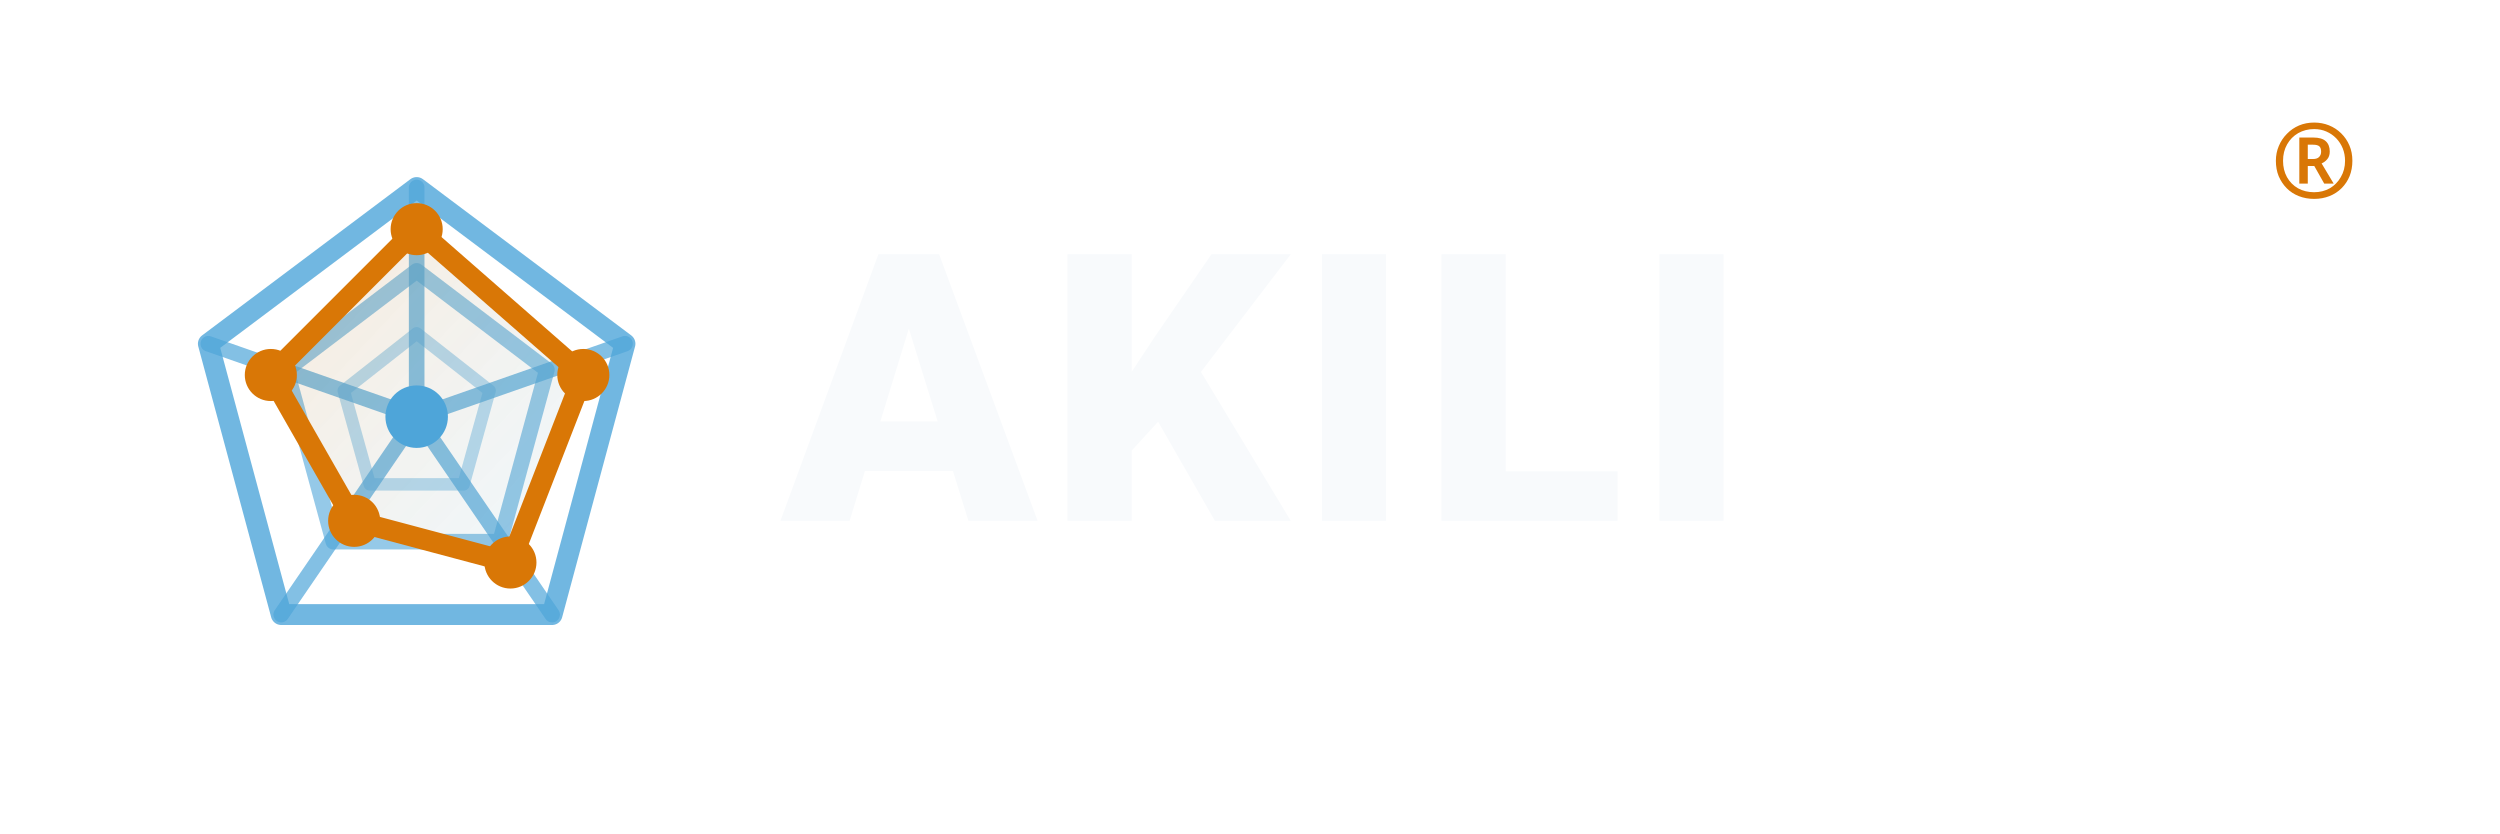
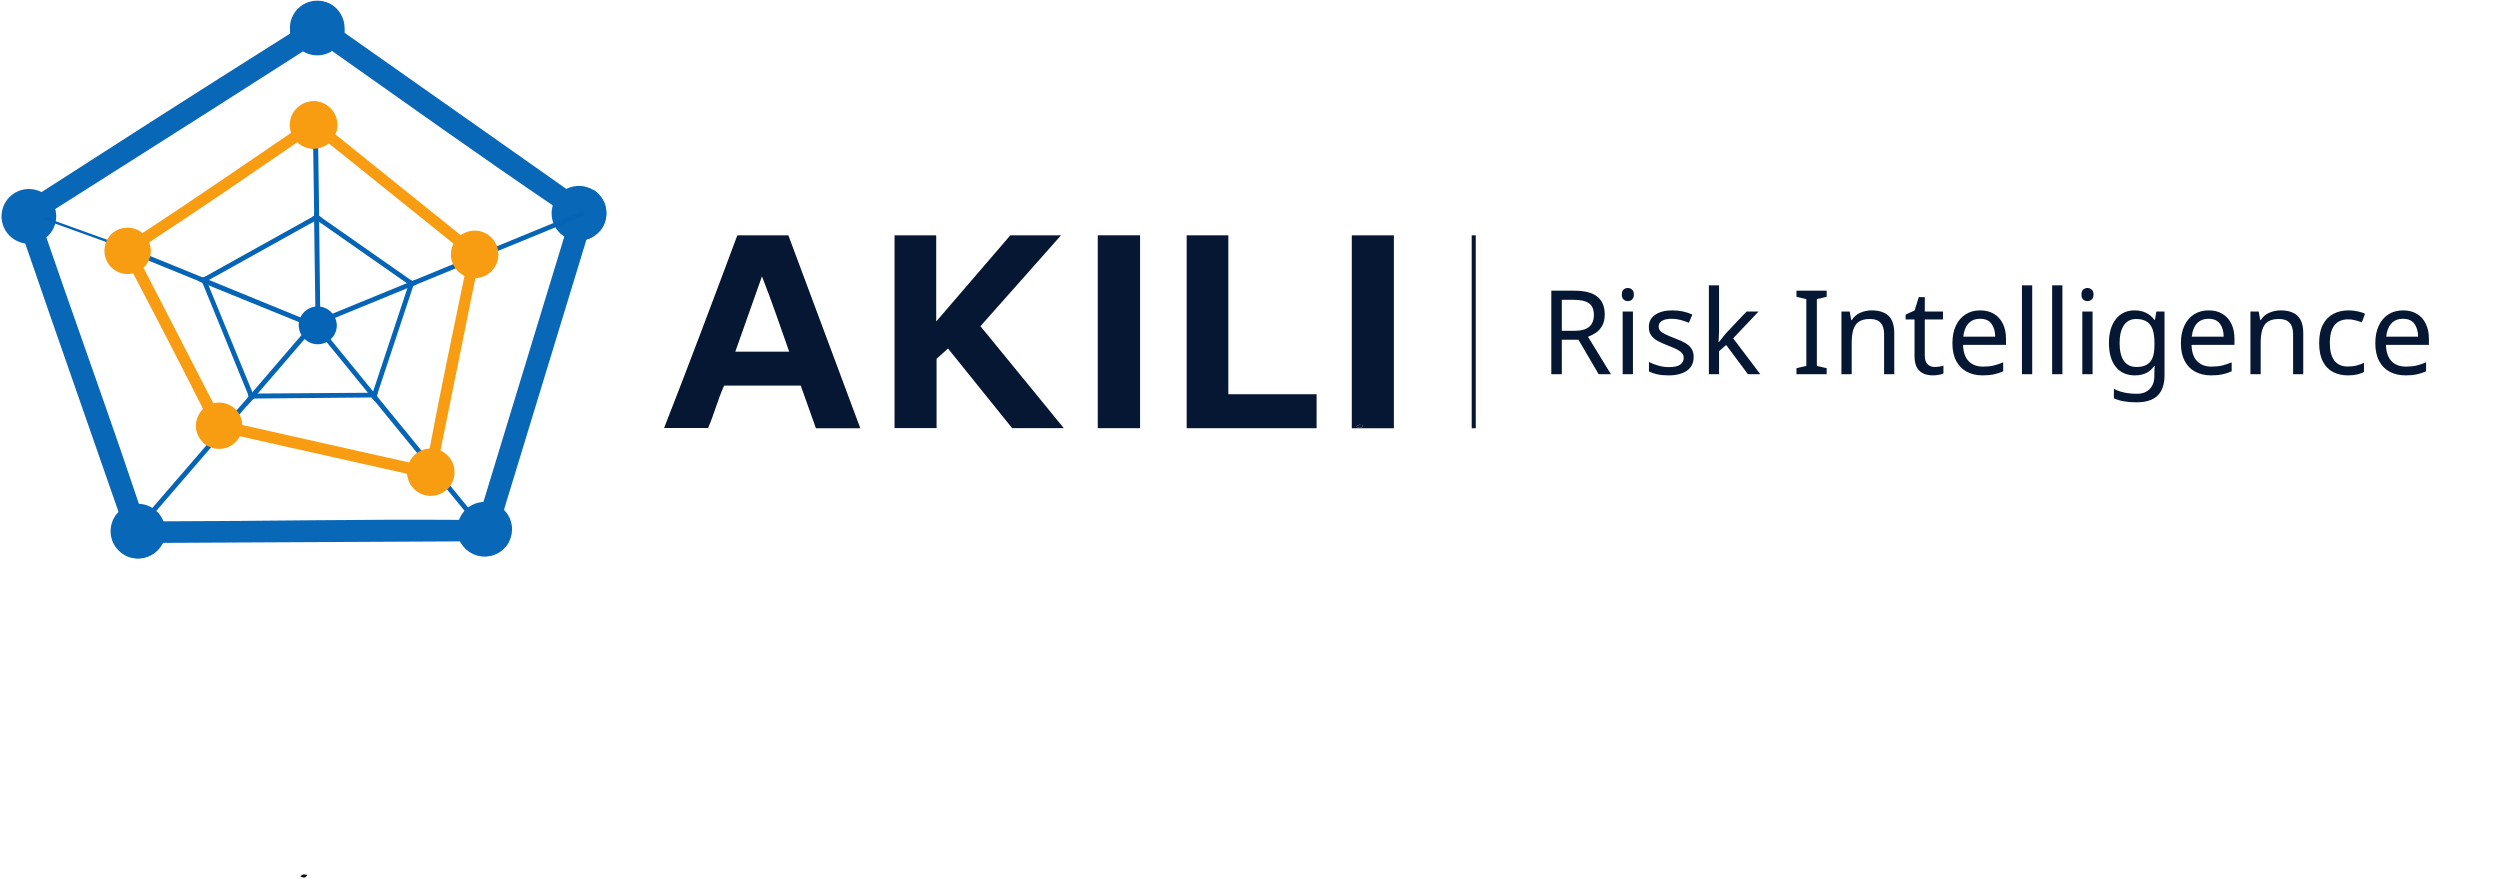
- <svg xmlns="http://www.w3.org/2000/svg" width="240" height="80" viewBox="0 0 240 80" role="img" aria-label="AKILI">
+ <svg xmlns="http://www.w3.org/2000/svg" id="Layer_1" data-name="Layer 1" viewBox="182.50 246.00 780.00 274.00">
  <defs>
-     <linearGradient id="dataFillEmail" x1="0%" y1="0%" x2="100%" y2="100%">
-       <stop offset="0%" stop-color="#D97706" stop-opacity="0.15" />
-       <stop offset="100%" stop-color="#4EA5D9" stop-opacity="0.08" />
-     </linearGradient>
+     <style>.cls-1{fill:#fefefe;}.cls-2,.cls-3{fill:#061734;}.cls-3{font-size:36.5px;font-family:Montserrat-Medium, Montserrat;font-weight:500;}.cls-4{letter-spacing:-0.02em;}.cls-5{letter-spacing:-0.01em;}.cls-6{fill:#0b0d1c;}.cls-7{fill:#0564b6;}.cls-8{fill:#0967b7;}.cls-9{fill:#f89c11;}.cls-10{fill:none;}</style>
  </defs>
-   <g transform="translate(40,40)">
-     <polygon points="0,-22 20,-7 13,19 -13,19 -20,-7" fill="none" stroke="#4EA5D9" stroke-width="2" stroke-linejoin="round" opacity="0.8" />
-     <polygon points="0,-14 12.5,-4.5 8,12 -8,12 -12.5,-4.5" fill="none" stroke="#4EA5D9" stroke-width="1.5" stroke-linejoin="round" opacity="0.6" />
-     <polygon points="0,-8 7,-2.5 4.5,6.5 -4.5,6.5 -7,-2.5" fill="none" stroke="#4EA5D9" stroke-width="1.2" stroke-linejoin="round" opacity="0.4" />
-     <line x1="0" y1="0" x2="0" y2="-22" stroke="#4EA5D9" stroke-width="1.5" stroke-linecap="round" opacity="0.7" />
-     <line x1="0" y1="0" x2="20" y2="-7" stroke="#4EA5D9" stroke-width="1.5" stroke-linecap="round" opacity="0.7" />
-     <line x1="0" y1="0" x2="13" y2="19" stroke="#4EA5D9" stroke-width="1.5" stroke-linecap="round" opacity="0.7" />
-     <line x1="0" y1="0" x2="-13" y2="19" stroke="#4EA5D9" stroke-width="1.5" stroke-linecap="round" opacity="0.7" />
-     <line x1="0" y1="0" x2="-20" y2="-7" stroke="#4EA5D9" stroke-width="1.5" stroke-linecap="round" opacity="0.7" />
-     <polygon points="0,-18 16,-4 9,14 -6,10 -14,-4" fill="url(#dataFillEmail)" stroke="#D97706" stroke-width="2" stroke-linejoin="round" />
-     <circle cx="0" cy="-18" r="2.5" fill="#D97706" />
-     <circle cx="16" cy="-4" r="2.5" fill="#D97706" />
-     <circle cx="9" cy="14" r="2.5" fill="#D97706" />
-     <circle cx="-6" cy="10" r="2.5" fill="#D97706" />
-     <circle cx="-14" cy="-4" r="2.5" fill="#D97706" />
-     <circle cx="0" cy="0" r="3" fill="#4EA5D9" />
-   </g>
-   <text x="75" y="50" font-family="IBM Plex Sans, -apple-system, BlinkMacSystemFont, Segoe UI, Roboto, sans-serif" font-size="36" font-weight="800" fill="#f8fafc" letter-spacing="1">AKILI</text>
-   <text x="218" y="19" font-family="IBM Plex Sans, sans-serif" font-size="10" font-weight="600" fill="#D97706">®</text>
+   <path class="cls-2" d="M450.92,379.62H437.07l-4.74-13.31h-23.9c-1.91,4.12-3.05,8.74-5,13.22H389.7c7.84-20,15.34-40,22.85-60.11h15.92Zm-22.19-23.9c-2.83-7.92-5.34-15.53-8.5-23.49l-8.32,23.49Z" />
+   <path class="cls-2" d="M593.28,369v10.6H552.74V319.42h13V369Z" />
+   <path class="cls-2" d="M525,319.41h13.2v60.18H525Z" />
+   <path class="cls-2" d="M617.39,379.61H604.26V319.42h13.13Zm-11.69-.43c.85.32,1.53.7,2.1-.52C607,378.64,606.41,378.15,605.7,379.18Z" />
+   <rect class="cls-2" x="641.67" y="319.42" width="1.27" height="60.19" />
+   <path class="cls-2" d="M605.7,379.18c.71-1,1.32-.54,2.1-.52C607.23,379.88,606.55,379.5,605.7,379.18Z" />
+   <path class="cls-2" d="M488.4,347.77l25.13-28.34H497.71q-8.16,9.51-16.4,19.07L475,345.84h0l6.32-7.33-6.72,7.79V319.43h-13v60.13h13.11V357.94l3.57-3.2,20,24.83h16.12Z" />
+   <text class="cls-3" transform="translate(662.96 362.76)">Risk Intelligence</text>
+   <path class="cls-6" d="M276.26,519.47c.72-1,1.33-.54,2.11-.52C277.8,520.17,277.12,519.79,276.26,519.47Z" />
+   <path class="cls-7" d="M333.94,410.91l-1.17.95-20-24.38-.15-.18-13.13-16.06-1-1.24-.13-.15-1.07-1.31-13.42-16.47a7.62,7.62,0,0,0,.89-.59l.19-.15.15-.13,13.83,16.95.24.3.88,1.09.31.37,13.6,16.63.21.27Z" />
+   <path class="cls-7" d="M278.33,350.87l-15.41,17.91L261.84,370l-.28.33-2.14,2.41-2.21,2.57-.43.5-8.31,9.63-.12.14L231.26,405.4l-.24.28-2.08,2.42-1.15-1,2-2.33.25-.29,2.83-3.29,12.53-14.51h0l1.53-1.77v0L256,374.38l.28-.32,3.16-3.6.65-.75.71-.83.43-.49,16.06-18.68.32.42.13.15c.13.15.27.3.41.44Z" />
+   <path class="cls-8" d="M367.58,305.29l-.06,0c-1.85-1-4.39-1.31-7.86-.49-.16,0,1,1,.88,1.09l-1.27-.9L290,256.23c-.23-6.19-3.16-9.67-8-9.79-5.41-.14-8.46,3.17-8.95,10q-22.32,14.06-44.63,28.33l-.21.14-32.71,21L193,307.49l-.42.28-5.91,3.79L189,318l1.35,3.91h0l7.91,22.9.18.52q10.52,30.15,21.05,60.4s0,.1.05.14c-3.44,5.33-2.91,9.73,1.31,12.84a7,7,0,0,0,1.35.8l.46.19a5.7,5.7,0,0,0,.8.25,4.68,4.68,0,0,0,.83.16c.21,0,.43.06.64.07a7.82,7.82,0,0,0,1.28,0,8.65,8.65,0,0,0,7-4.56l0,0,.14-.24,92.68-.47a10,10,0,0,0,1,1.4h0a8.6,8.6,0,0,0,11.14,2c4.3-2.72,4.82-6.91,1.54-13.15,0-.06,0-.12.05-.17,8.46-27.69,17.29-56.63,25.72-84.25.12-.39.23-.77.36-1.16.28-.12.17,1,.43.89a11.6,11.6,0,0,0,3.44-2.45,8.53,8.53,0,0,0-2.07-12.78Zm-9,14.47c-8.28,27.18-16.89,55.42-25.25,82.84a.42.42,0,0,1,0,.12c-1.71.26-3.14,1.47-4.89,1.77a8,8,0,0,0-.95.89c-.07,1-1.06,1.67-1.41,2.82h-.3c-30.75-.23-61.5.41-92.21.45h-.13c-.83-1.06-1.59-2-2.35-3l-.12-.15-.54-.47-.56-.28a12.75,12.75,0,0,0-3.86-1.06l-.18-.52h0c-7.47-22.37-15.47-44.59-23.25-66.91l-2.19-6.3-3.42-9.87-2-5.84,2.91-1.85,1.94-1.24,50.49-32.05.55-.36,26.4-16.86c2.84,1.24,5.76,1.59,8.68-.1,23,16.23,45.8,32.53,69.11,48.35l.29.2a8,8,0,0,0-.09,4.9l.12.28.56,1.32s0,.05,0,.06a10.24,10.24,0,0,0,1.95,2.32c.23.23.75-.53,1-.27Z" />
+   <path class="cls-9" d="M280.31,292.43h-.13v.09h.07l.91-.09.2-.07A7.22,7.22,0,0,1,280.31,292.43Zm0,0h-.13v.09h.07l.91-.09.2-.07A7.22,7.22,0,0,1,280.31,292.43Zm0,0h-.13v.09h.07l.91-.09.2-.07A7.22,7.22,0,0,1,280.31,292.43Zm0,0h-.13v.09h.07l.91-.09.2-.07A7.22,7.22,0,0,1,280.31,292.43Zm0,0h-.13v.09h.07l.91-.09.2-.07A7.22,7.22,0,0,1,280.31,292.43ZM337.46,323h0a.75.75,0,0,0-.06-.13h0l-.42-1c-2.8-3.62-6.3-4.17-10.29-2.13l-.45-.37-39.11-31.45-1-.82c.07-.41,1,0,1.34-.09a7.24,7.24,0,0,0,.27-2,7.42,7.42,0,0,0-7-7.4h-.25a7.47,7.47,0,0,0-7.31,6.81c-.1,1,1.26,1.19,1.26,2.27l-1.09.74c-15.08,10.27-31.24,21.36-46.36,31.28-.07,0-.14.1-.22.14-3.68-2.57-8.39-2.22-10.71,2l-.07.12-.21.49,0,.09a6.14,6.14,0,0,0,1.73,7.19,7.26,7.26,0,0,0,6.13,1.83c.14.25.27.51.4.75,7.43,14.1,14.75,28.25,21.84,42.32l0,0a9.83,9.83,0,0,0-2.17,4.62,1.53,1.53,0,0,0,0,.3v.24c0,.25,0,.5,0,.74a8.5,8.5,0,0,0,2.21,4.4.52.52,0,0,1,.06.15h0a.32.32,0,0,0,0,.09l.63.51.26.12h0l.1,0a8.81,8.81,0,0,0,1.51.58c3.42,1,6.31-.1,8.57-3.34l.23.05c17.52,3.92,34.83,7.81,52.24,11.72a0,0,0,0,1,0,0,14.87,14.87,0,0,1,.62,1.61c.83,3.18,3.11,4.61,6.14,5.06,2,.3,3.72-.8,5.45-1.66h0l.1,0h0l.78-.77c0-.07.07-.14.1-.2a0,0,0,0,0,0,0c2-4.09,1.84-6.71-.61-9.28-.64-.68-1.37-1.27-2.18-2v0q5.46-26.9,10.9-53.8c0-.19.09-.39.12-.59.81-.24,1.46-.4,2.09-.64,3.15-1.17,4.57-3.38,4.5-7.1A12.06,12.06,0,0,0,337.46,323Zm-20.91,62.91a1,1,0,0,0,0,.17c-.93.2-1.64.57-2.37.71a3.08,3.08,0,0,1-.61.06l-.76.58,0,0c-.75.9-1.8,1.53-2.37,2.91l-.25-.05-52-11.67-.41-.09a9.69,9.69,0,0,0-.9-2.74c-.23-.49-.49-1-.75-1.46l-.25-.48c-.4-.14-.55-.52-.76-.84-1.89-.51-3.68-1.52-6-1.05l-.09-.18-21.74-42.2c-.13-.24-.25-.46-.37-.7.56-.66,1.05-1.23,1.55-1.8l.63-1.32a.08.08,0,0,0,0-.05c.56-1.34-.37-2.68-.05-4.15l.06,0c15.5-10.12,30.8-20.64,46.17-31.2l.12-.08a11.34,11.34,0,0,0,4.51,2.12l.35.09h.07l.91-.09.2-.07.34-.13a11.47,11.47,0,0,0,3.08-1.31l.22-.16,38.94,31.31c.14.11.3.22.44.35.05,1.49-.65,2.89-.3,4.35l.5,1.35v0a8.66,8.66,0,0,0,.84,1.29,7.07,7.07,0,0,0,2.11,1.78l-.18.85C323.74,350.06,319.88,368,316.55,385.93Zm-36.24-93.5h-.13v.09h.07l.91-.09.2-.07A7.22,7.22,0,0,1,280.31,292.43Zm0,0h-.13v.09h.07l.91-.09.2-.07A7.22,7.22,0,0,1,280.31,292.43Zm0,0h-.13v.09h.07l.91-.09.2-.07A7.22,7.22,0,0,1,280.31,292.43Zm0,0h-.13v.09h.07l.91-.09.2-.07A7.22,7.22,0,0,1,280.31,292.43Zm0,0h-.13v.09h.07l.91-.09.2-.07A7.22,7.22,0,0,1,280.31,292.43Z" />
+   <circle class="cls-8" cx="281.48" cy="254.74" r="8.53" />
+   <circle class="cls-8" cx="191.51" cy="313.5" r="8.53" />
+   <circle class="cls-8" cx="225.54" cy="411.72" r="8.53" />
+   <path class="cls-8" d="M342.25,411.13a8.53,8.53,0,0,1-15.28,5.2h0a8.52,8.52,0,0,1,.46-10.94,8,8,0,0,1,.95-.89,8.46,8.46,0,0,1,4.93-1.89h.43a8.52,8.52,0,0,1,8.52,8.53Z" />
+   <path class="cls-8" d="M371.65,312.57a8.49,8.49,0,0,1-2,5.5,8.58,8.58,0,0,1-3.44,2.46,8.53,8.53,0,0,1-11.61-8,8.66,8.66,0,0,1,.34-2.41,8.55,8.55,0,0,1,8.19-6.12,8.45,8.45,0,0,1,4.38,1.22l.07,0A8.54,8.54,0,0,1,371.65,312.57Z" />
+   <polyline class="cls-10" points="200.04 314.76 201.59 316.36 201.6 316.37" />
+   <polyline class="cls-10" points="202.51 336.28 200.32 329.98 194.87 314.27 192.62 307.77" />
+   <line class="cls-10" x1="197.78" y1="312.42" x2="193.04" y2="307.49" />
+   <polyline class="cls-10" points="250.76 278.77 250.21 279.13 197.78 312.42 194.87 314.27 188.95 318.04" />
+   <rect class="cls-7" x="206.18" y="306.88" width="0.76" height="21.91" transform="translate(-162.49 404.39) rotate(-70.18)" />
+   <path class="cls-7" d="M277.51,345.55s0,0,0,.06,0,0,0,0A6.85,6.85,0,0,0,277,347h0l-29.49-12h0L246,334.3l-.32-.12-1.47-.6-15.31-6.24-.5-.21-4.08-1.66.57-1.41,4.16,1.7.35.14,15.6,6.36.9.37,1,.4h0l.82.33Z" />
+   <polygon class="cls-7" points="282.61 313.92 282.01 314.26 281.28 314.67 280.51 315.09 247.67 333.36 247.09 333.68 245.97 334.3 245.74 334.43 245.65 334.18 244.18 333.58 245.23 332.99 245.87 332.63 246.57 332.24 279.89 313.7 280.49 313.37 281.36 312.88 281.87 312.6 281.99 312.8 281.99 312.81 282 313.33 282.45 313.64 282.61 313.92" />
+   <polygon class="cls-7" points="261.95 370.34 261.56 370.37 259.43 372.77 260.37 370.42 260.12 369.71 259.84 368.93 245.74 334.43 245.65 334.18 245.23 332.99 244.97 332.26 245.87 332.63 246.57 332.24 246.85 333.02 246.85 333.03 247.09 333.68 247.53 334.94 247.53 334.95 261.26 368.39 261.42 368.85 261.84 370.03 261.95 370.34" />
+   <polygon class="cls-7" points="300.03 369.54 300.34 369.91 299.9 369.93 298.47 370 298.29 370.01 261.95 370.34 261.56 370.37 260.37 370.42 259.47 370.46 260.12 369.71 259.84 368.93 260.83 368.88 261.42 368.85 262.92 368.78 297.27 368.54 298.8 368.46 299.15 368.45 300.41 368.39 300.03 369.54" />
+   <polygon class="cls-7" points="312.08 333.27 311.79 334.15 311.45 335.17 311.29 335.65 300.42 368.39 300.41 368.39 300.03 369.54 299.9 369.93 299.47 371.24 298.47 370 298.29 370.01 298.34 369.85 298.8 368.46 298.91 368.15 309.6 335.92 309.99 334.74 310.24 334.03 310.49 333.25 311.11 333.68 312.08 333.27" />
+   <polygon class="cls-7" points="312.58 334.7 311.45 335.17 311.29 335.65 310.91 335.39 309.99 334.74 309.44 334.36 282.02 315.19 281.28 314.67 280.49 314.11 279.89 313.7 280.49 313.37 280.47 312.25 281.36 312.88 282 313.33 282.45 313.64 310.49 333.25 311.11 333.68 311.79 334.15 312.58 334.7" />
+   <path class="cls-7" d="M364.76,313.27l-8.89,3.65-.06,0-17.92,7.36-.34.14-12.13,5-.83.34-12,4.94-1.13.46-.54.22-1.31.53-24.15,9.9a8.43,8.43,0,0,0-.39-.8l-.28-.44-.06-.09,24.72-10.13.79-.33.88-.35,1-.41,11.74-4.82.76-.31,12.82-5.26h0l.12-.05,17.63-7.24.12,0,8.92-3.67Z" />
+   <path class="cls-7" d="M287.59,347.46a5.91,5.91,0,0,1-2,4.46l-.12.11-.16.12a6.2,6.2,0,0,1-.73.49,5.94,5.94,0,0,1-7-.83l-.13-.13a2.82,2.82,0,0,1-.33-.36,1.31,1.31,0,0,1-.11-.12c-.09-.11-.17-.23-.26-.35a5.9,5.9,0,0,1-1.06-3.39,6.26,6.26,0,0,1,.13-1.23h0a5.15,5.15,0,0,1,.36-1.11s0,0,0,0,0,0,0,0a5.92,5.92,0,0,1,4.79-3.48c.21,0,.42,0,.63,0s.41,0,.61,0a6,6,0,0,1,4.28,2.52l.06.08c.08.12.15.24.22.36a5.59,5.59,0,0,1,.32.65A5.9,5.9,0,0,1,287.59,347.46Z" />
+   <path class="cls-7" d="M282.4,342.27a6,6,0,0,0-.74,0,6.74,6.74,0,0,0-.77,0l-.38-27.18,0-1v-.74l0-1.12-.29-19.74v-.09l0-3.13,1.51,0,.05,3v.07l.29,20.5h0v2.38Z" />
+   <path class="cls-9" d="M258.09,378.67v.15a7.21,7.21,0,0,1-7.23,7.23,7.44,7.44,0,0,1-2.51-.44,7.32,7.32,0,0,1-1.4-.7l-.09-.06h0a8.37,8.37,0,0,1-.92-.72h0a7.19,7.19,0,0,1-2.27-4.55c0-.24,0-.49,0-.74v-.24a1.53,1.53,0,0,1,0-.3,7.19,7.19,0,0,1,2.15-4.65,7.38,7.38,0,0,1,3.13-1.8,7.62,7.62,0,0,1,1.93-.25,7.23,7.23,0,0,1,5.45,2.48,7.74,7.74,0,0,1,.9,1.28A7.24,7.24,0,0,1,258.09,378.67Z" />
+   <path class="cls-9" d="M229.55,324.27a7.27,7.27,0,0,1-.18,1.63,7,7,0,0,1-.5,1.44,7.62,7.62,0,0,1-1.68,2.29,7.27,7.27,0,0,1-3.23,1.68,6.82,6.82,0,0,1-1.64.19,7.23,7.23,0,0,1-6.69-10l0-.08.23-.48.06-.12h0a7.24,7.24,0,0,1,6.37-3.79,7.1,7.1,0,0,1,4.62,1.68,7,7,0,0,1,2.09,2.87A7.08,7.08,0,0,1,229.55,324.27Z" />
+   <path class="cls-9" d="M287.72,285a7.3,7.3,0,0,1-.27,2,6.86,6.86,0,0,1-.32.9,7.36,7.36,0,0,1-6.82,4.51h-.48a7.46,7.46,0,0,1-6.53-5,7.6,7.6,0,0,1-.4-2.4,7.41,7.41,0,0,1,7.41-7.41h.38A7.43,7.43,0,0,1,287.72,285Z" />
+   <path class="cls-9" d="M338,325.38a7.24,7.24,0,0,1-.27,2,6.15,6.15,0,0,1-.32.91,7.4,7.4,0,0,1-2.13,2.84,7.24,7.24,0,0,1-3.64,1.59,4.9,4.9,0,0,1-.77.07h-.76a7.41,7.41,0,0,1-2.73-.72,7.61,7.61,0,0,1-1.9-1.32,8,8,0,0,1-.86-1,6.7,6.7,0,0,1-.77-1.32c-.1-.22-.19-.43-.27-.66a7.61,7.61,0,0,1-.4-2.41,7.25,7.25,0,0,1,.79-3.31,7.43,7.43,0,0,1,6.62-4.1h.38a7.47,7.47,0,0,1,6.13,3.85h0a7.94,7.94,0,0,1,.45,1,.75.75,0,0,0,.05.16,6.62,6.62,0,0,1,.32,1.33A7.59,7.59,0,0,1,338,325.38Z" />
+   <path class="cls-9" d="M324.31,393.33a7.19,7.19,0,0,1-.27,2,5.77,5.77,0,0,1-.32.91,7.15,7.15,0,0,1-1,1.67,0,0,0,0,1,0,0,7.28,7.28,0,0,1-1,1h0l-.14.13a7.34,7.34,0,0,1-3.64,1.6,7.22,7.22,0,0,1-1.05.07h-.48a7.46,7.46,0,0,1-6.53-5,7.65,7.65,0,0,1-.37-1.81,5.88,5.88,0,0,1,0-.6,7.29,7.29,0,0,1,.64-3,7.49,7.49,0,0,1,2.47-3,8.41,8.41,0,0,1,1.34-.76,7.5,7.5,0,0,1,2.61-.61h.73a7.33,7.33,0,0,1,2.66.65A7.4,7.4,0,0,1,324.31,393.33Z" />
</svg>
